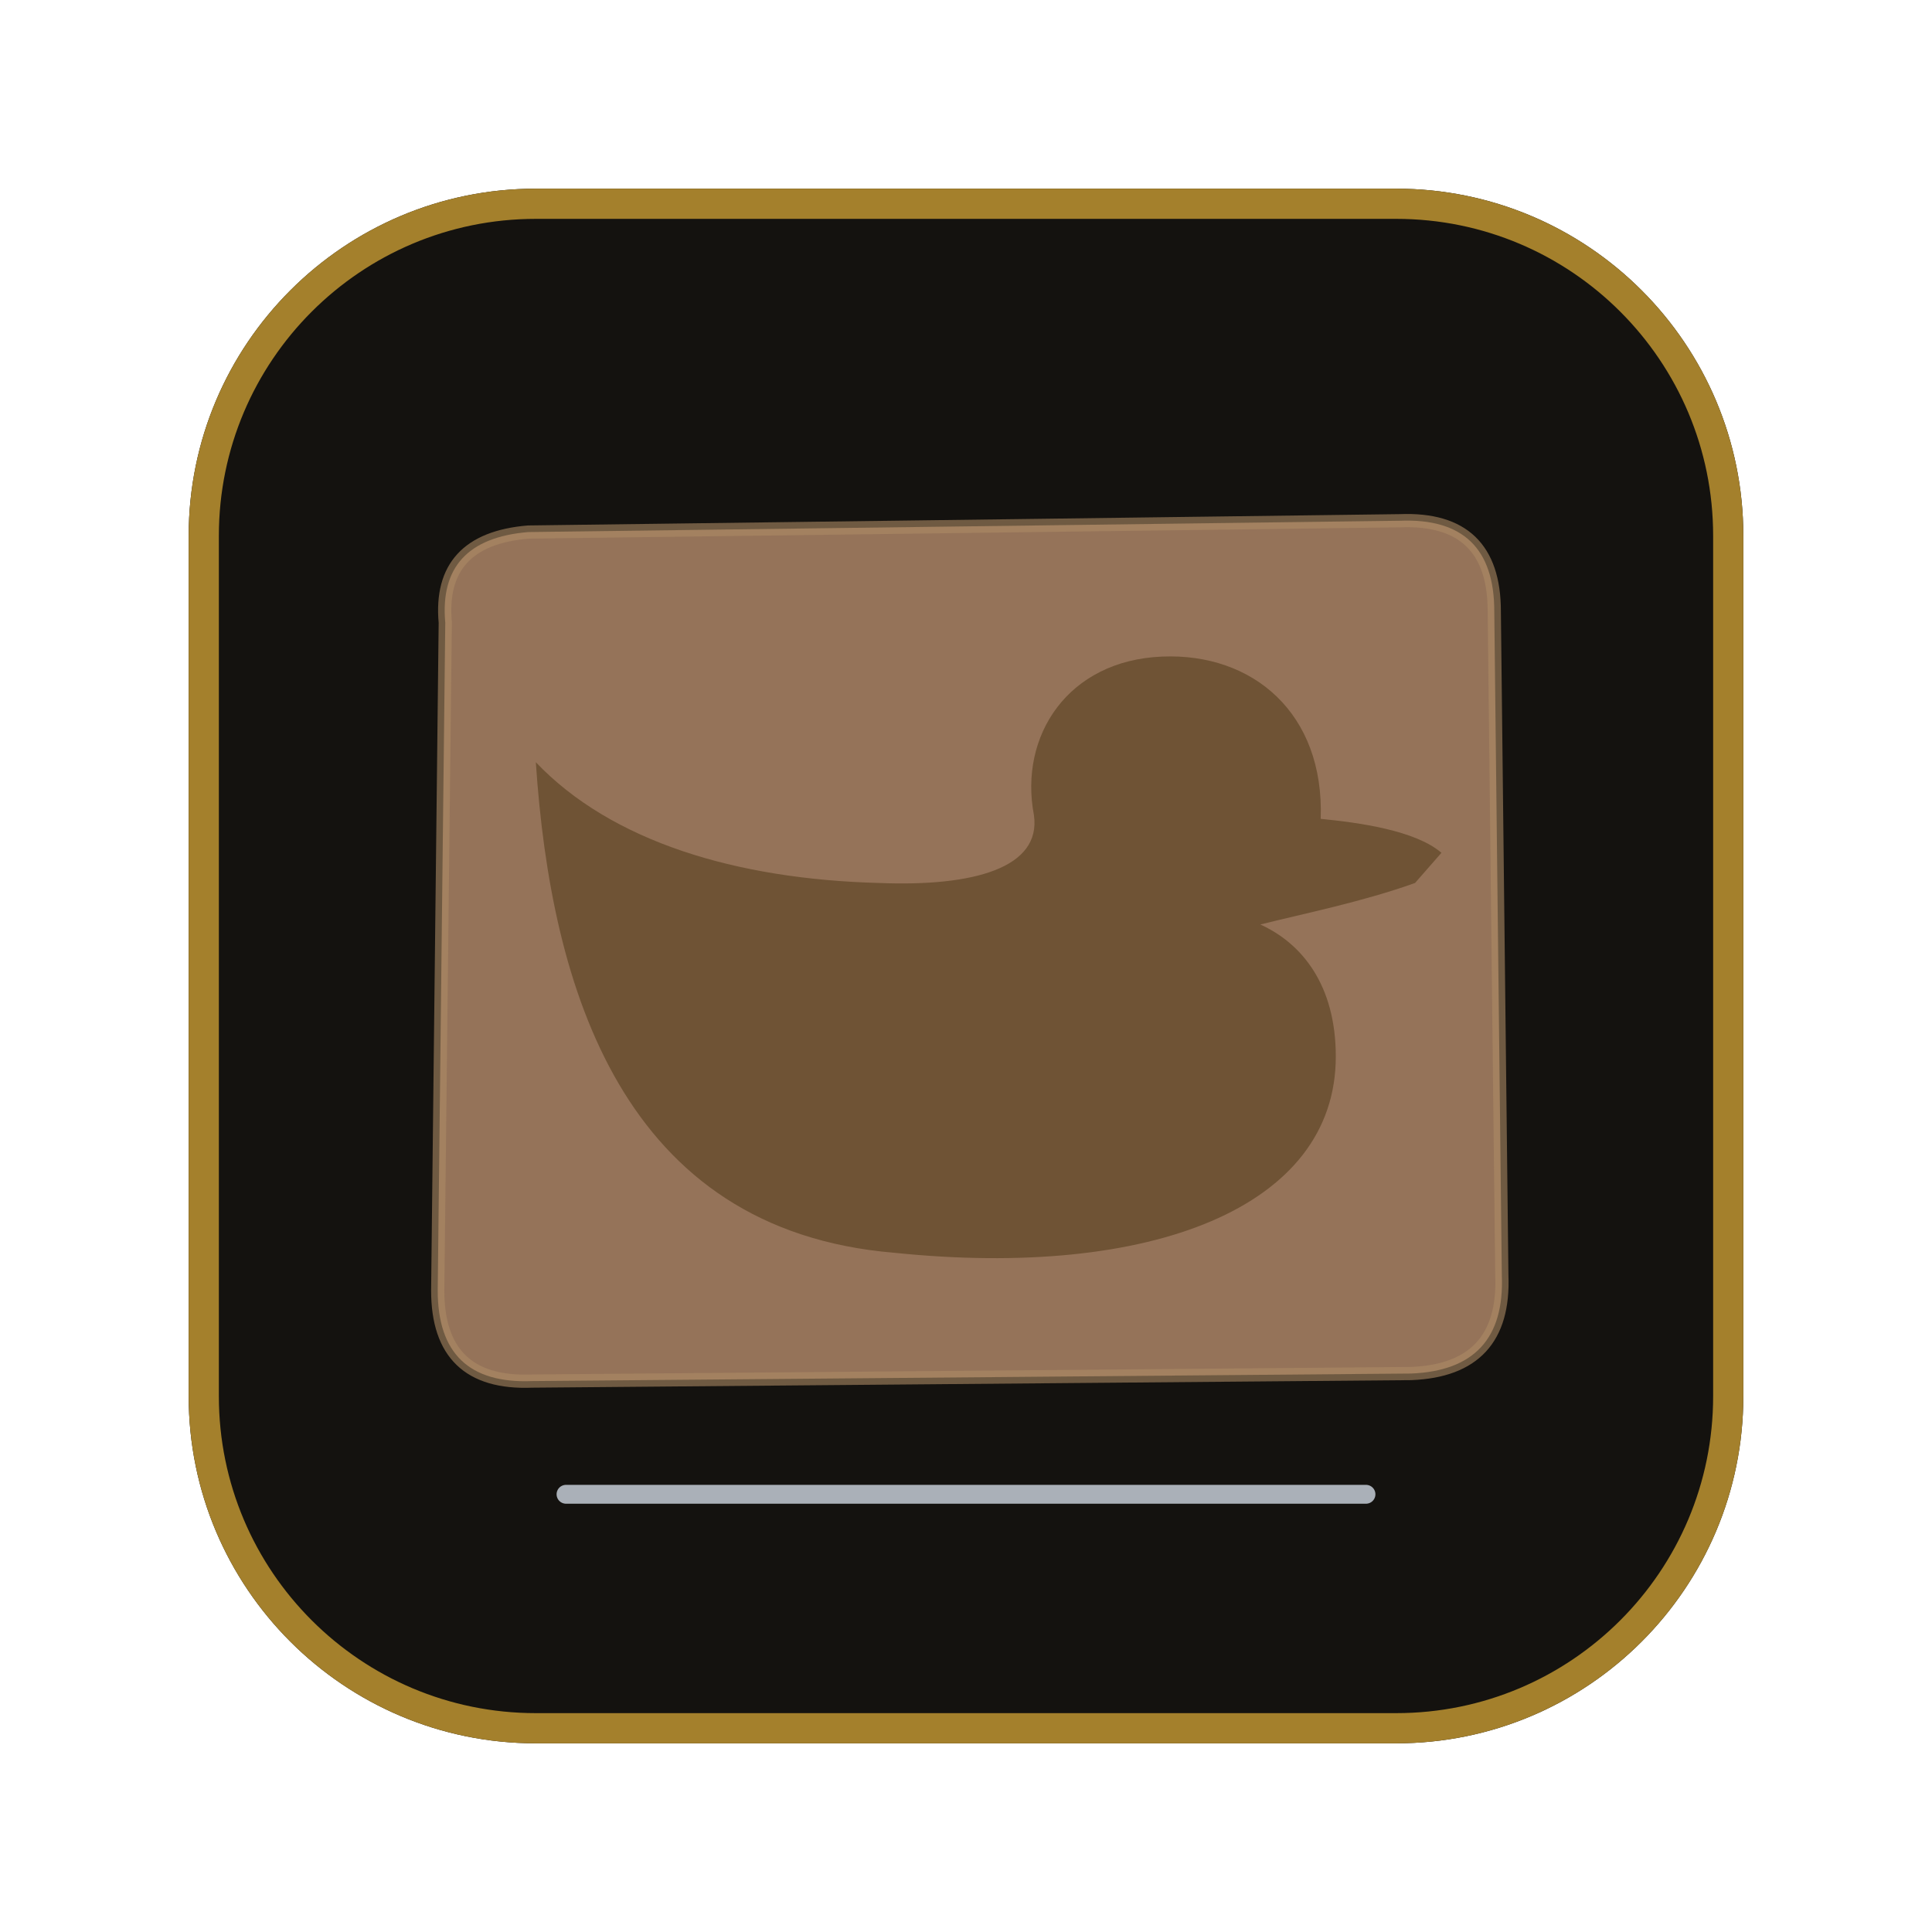
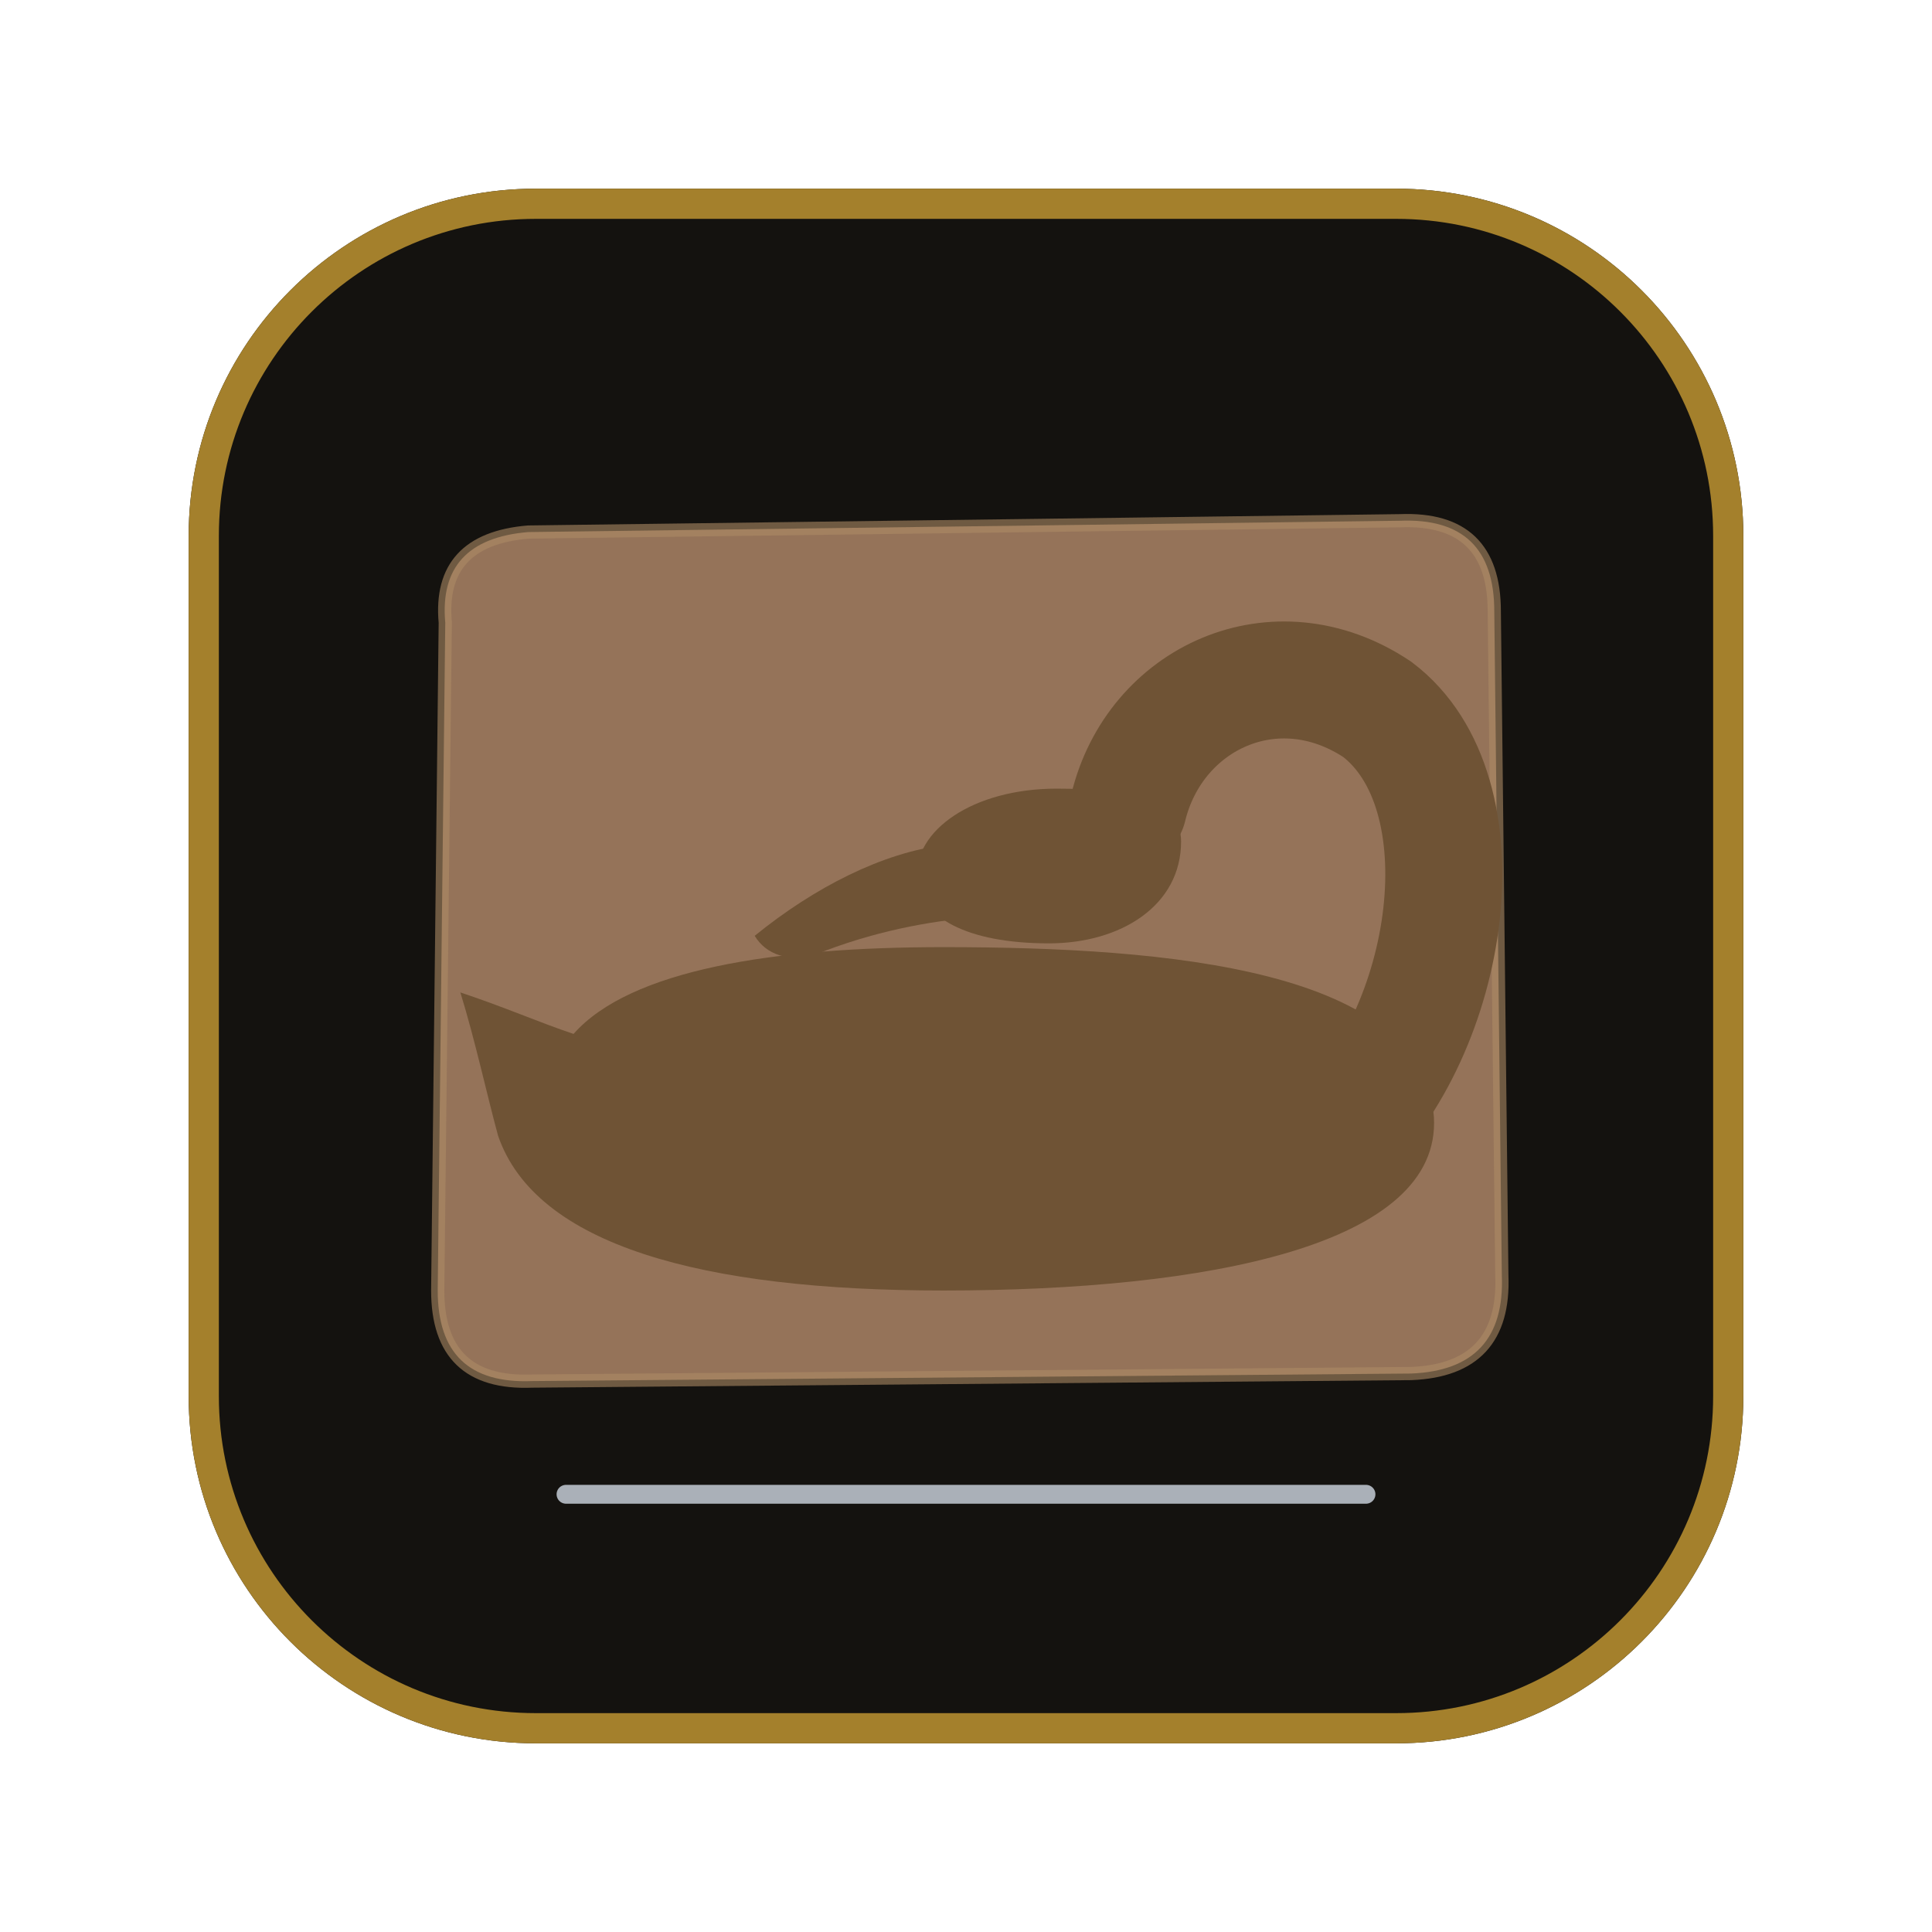
<svg xmlns="http://www.w3.org/2000/svg" viewBox="0 0 1024 1024" width="1024" height="1024">
  <rect x="100" y="100" width="824" height="824" rx="184" fill="#14120f" />
  <rect x="108" y="108" width="808" height="808" rx="176" fill="none" stroke="#a4802c" stroke-width="16" />
  <path d="M236 330 Q232 286 280 282 L742 276 Q792 274 792 324 L796 676 Q798 726 748 728 L282 732 Q232 734 232 684 Z" fill="#957359" />
  <path d="M236 330 Q232 286 280 282 L742 276 Q792 274 792 324 L796 676 Q798 726 748 728 L282 732 Q232 734 232 684 Z" fill="none" stroke="#ac8a64" stroke-width="7" opacity=".6" />
-   <path fill="#6f5335" d="M284 404 C292 524 330 652 474 664 C610 678 708 640 708 560 C708 522 690 500 668 490 C692 484 722 478 750 468 L764 452 C750 440 720 436 700 434 C702 378 664 346 616 348 C566 350 540 390 548 432 C552 460 516 470 466 468 C390 466 324 446 284 404 Z" />
+   <g fill="#6f5335">
+     <path d="M244 526 C268 534 286 542 304 548 C334 514 410 502 500 502 C620 502 754 514 760 592 C764 660 640 684 500 684 C372 684 284 660 264 602 C258 580 252 552 244 526 Z" />
+     <path d="M708 604 C770 546 788 420 730 376 C676 340 612 370 598 428" fill="none" stroke="#6f5335" stroke-width="62" stroke-linecap="round" />
+     <path d="M626 446 C626 480 594 500 556 500 C512 500 488 486 486 466 C484 440 516 418 560 418 C598 418 626 424 626 446 Z" />
+     <path d="M500 448 C468 452 432 470 400 496 C406 506 418 510 432 506 C462 494 492 488 520 486 Z" />
+   </g>
  <path d="M300 792 H724" stroke="#aab0b8" stroke-width="10" stroke-linecap="round" />
</svg>
